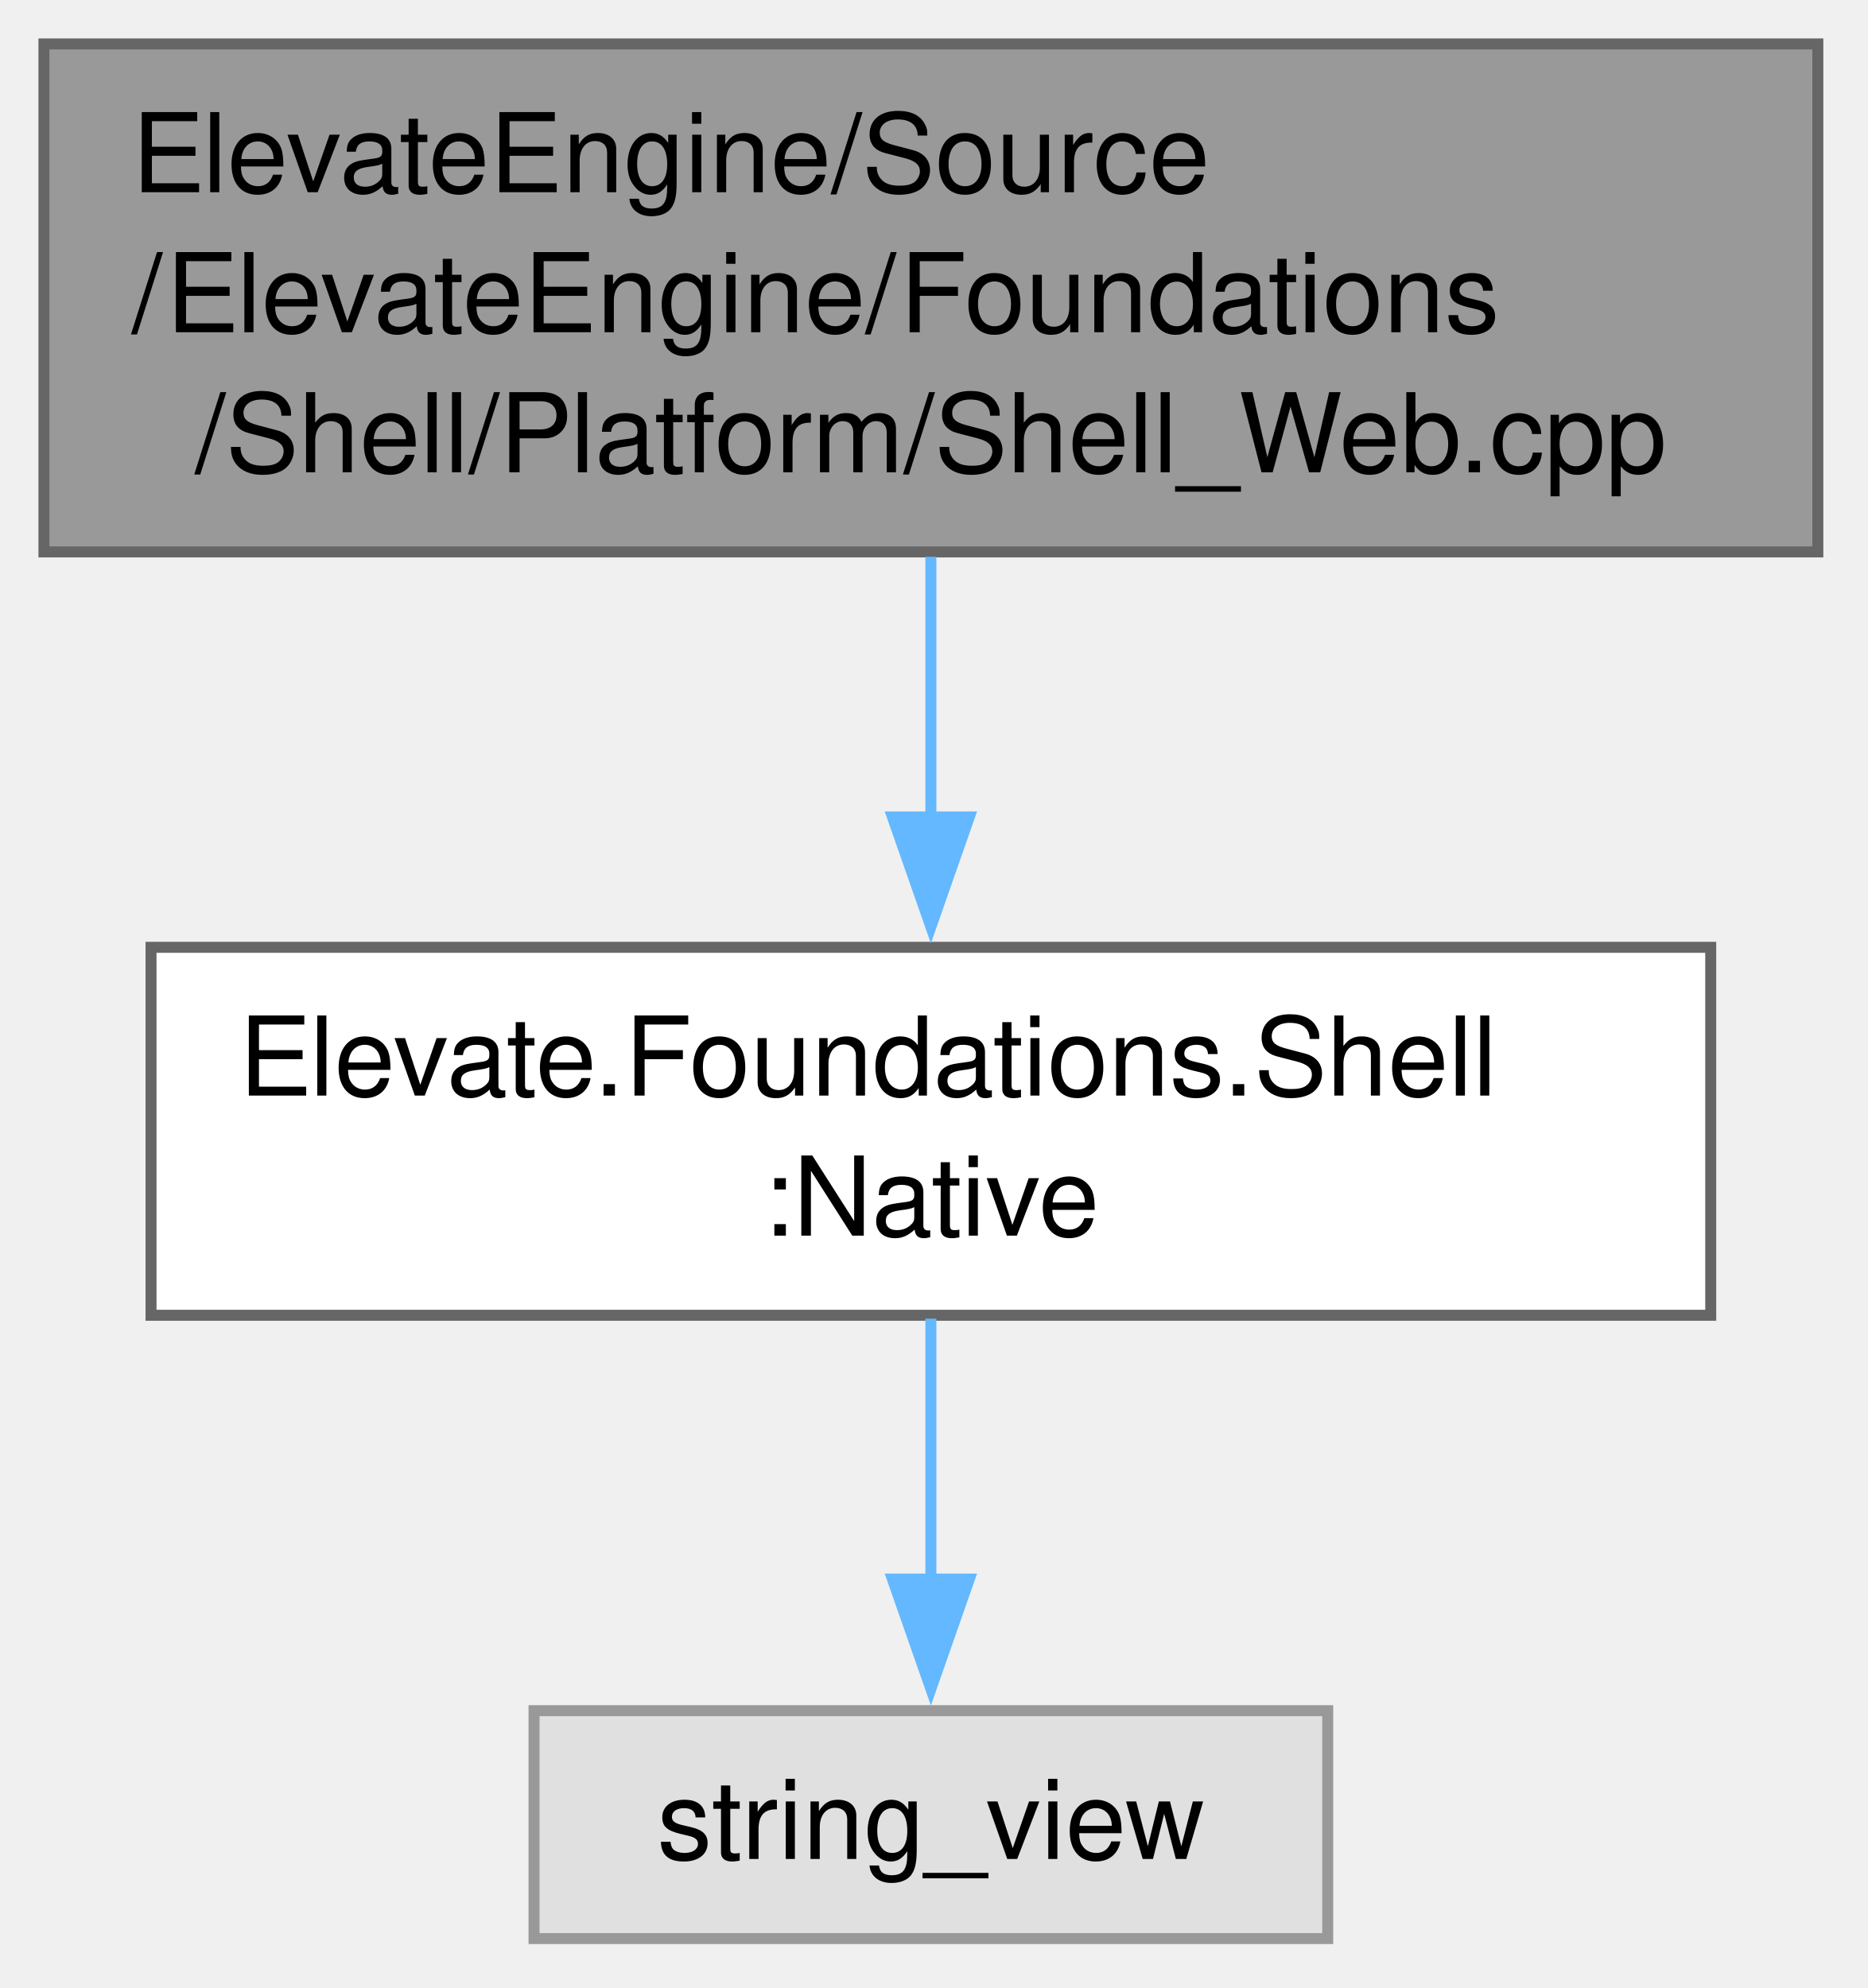
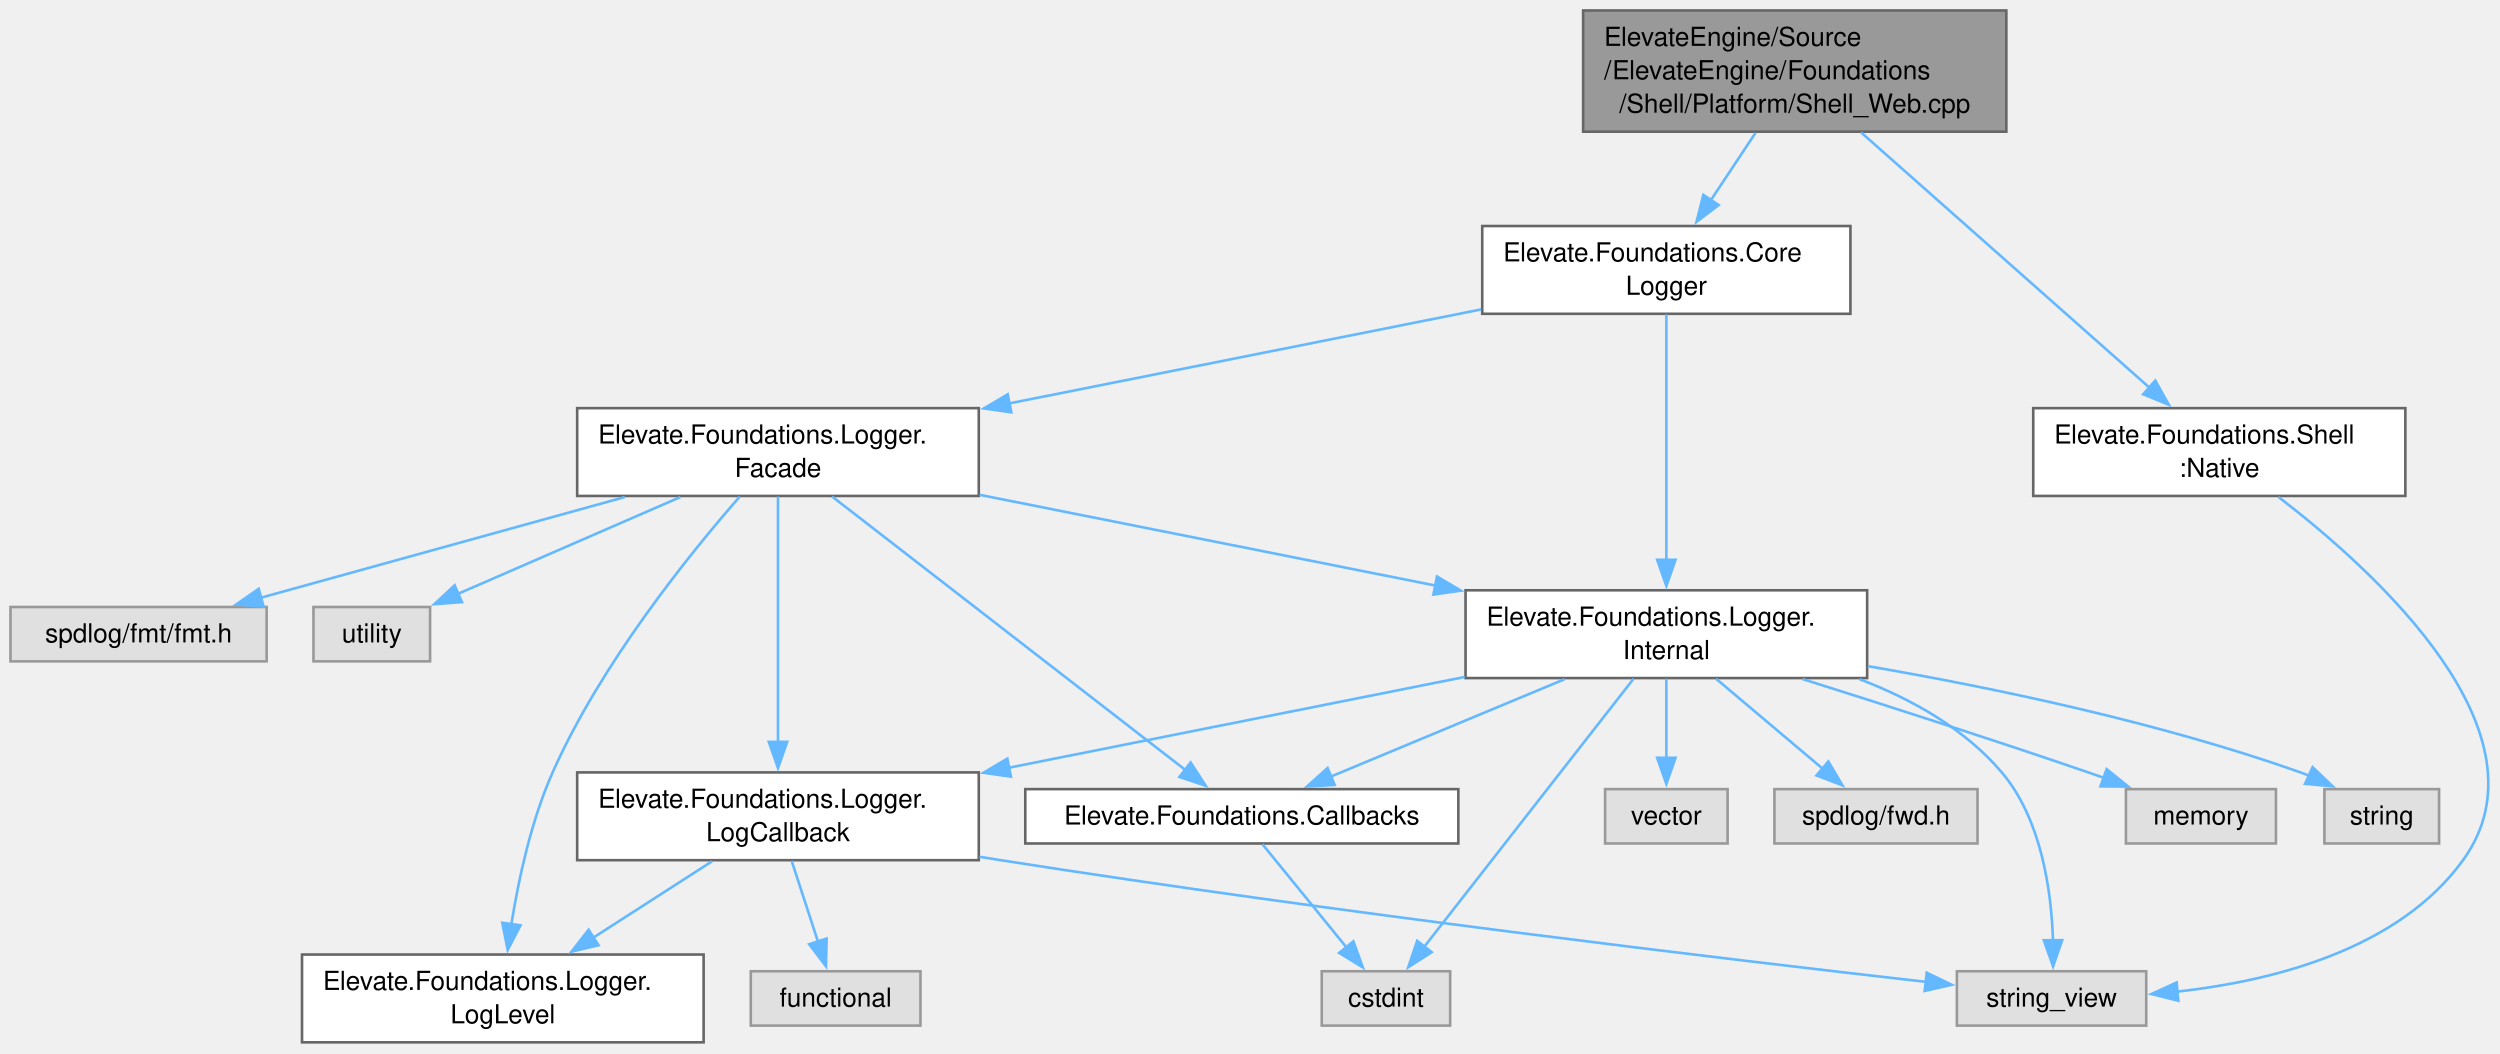
- <svg xmlns="http://www.w3.org/2000/svg" xmlns:xlink="http://www.w3.org/1999/xlink" width="170pt" height="181pt" viewBox="0.00 0.00 170.00 181.00">
-   <g id="graph0" class="graph" transform="scale(1 1) rotate(0) translate(4 176.5)">
+ <svg xmlns="http://www.w3.org/2000/svg" xmlns:xlink="http://www.w3.org/1999/xlink" width="954pt" height="402pt" viewBox="0.00 0.00 954.00 402.00">
+   <g id="graph0" class="graph" transform="scale(1 1) rotate(0) translate(4 397.75)">
    <g id="Node000001" class="node">
      <g id="a_Node000001">
        <a xlink:title=" ">
-           <polygon fill="#999999" stroke="#666666" points="161.5,-172.5 0,-172.5 0,-126.25 161.5,-126.25 161.5,-172.5" />
-           <text xml:space="preserve" text-anchor="start" x="8" y="-159" font-family="Helvetica,sans-Serif" font-size="10.00">ElevateEngine/Source</text>
-           <text xml:space="preserve" text-anchor="start" x="8" y="-146.25" font-family="Helvetica,sans-Serif" font-size="10.00">/ElevateEngine/Foundations</text>
-           <text xml:space="preserve" text-anchor="middle" x="80.75" y="-133.5" font-family="Helvetica,sans-Serif" font-size="10.00">/Shell/Platform/Shell_Web.cpp</text>
+           <polygon fill="#999999" stroke="#666666" points="761.62,-393.75 600.12,-393.75 600.12,-347.5 761.62,-347.5 761.62,-393.75" />
+           <text xml:space="preserve" text-anchor="start" x="608.12" y="-380.25" font-family="Helvetica,sans-Serif" font-size="10.00">ElevateEngine/Source</text>
+           <text xml:space="preserve" text-anchor="start" x="608.12" y="-367.5" font-family="Helvetica,sans-Serif" font-size="10.00">/ElevateEngine/Foundations</text>
+           <text xml:space="preserve" text-anchor="middle" x="680.88" y="-354.75" font-family="Helvetica,sans-Serif" font-size="10.00">/Shell/Platform/Shell_Web.cpp</text>
        </a>
      </g>
    </g>
    <g id="Node000002" class="node">
      <g id="a_Node000002">
-         <a xlink:href="Shell_8ixx.html" target="_top" xlink:title=" ">
-           <polygon fill="white" stroke="#666666" points="151.75,-90.25 9.75,-90.25 9.75,-56.75 151.75,-56.75 151.75,-90.25" />
-           <text xml:space="preserve" text-anchor="start" x="17.75" y="-76.75" font-family="Helvetica,sans-Serif" font-size="10.00">Elevate.Foundations.Shell</text>
-           <text xml:space="preserve" text-anchor="middle" x="80.75" y="-64" font-family="Helvetica,sans-Serif" font-size="10.00">:Native</text>
+         <a xlink:href="CoreLogger_8ixx.html" target="_top" xlink:title=" ">
+           <polygon fill="white" stroke="#666666" points="702.12,-311.5 561.62,-311.5 561.62,-278 702.12,-278 702.12,-311.5" />
+           <text xml:space="preserve" text-anchor="start" x="569.62" y="-298" font-family="Helvetica,sans-Serif" font-size="10.00">Elevate.Foundations.Core</text>
+           <text xml:space="preserve" text-anchor="middle" x="631.88" y="-285.25" font-family="Helvetica,sans-Serif" font-size="10.00">Logger</text>
        </a>
      </g>
    </g>
    <g id="edge1_Node000001_Node000002" class="edge">
      <g id="a_edge1_Node000001_Node000002">
        <a xlink:title=" ">
-           <path fill="none" stroke="#63b8ff" d="M80.75,-125.81C80.75,-118.26 80.75,-109.76 80.75,-101.88" />
-           <polygon fill="#63b8ff" stroke="#63b8ff" points="84.25,-102.12 80.75,-92.12 77.25,-102.12 84.25,-102.12" />
+           <path fill="none" stroke="#63b8ff" d="M665.91,-347.06C660.49,-338.89 654.33,-329.6 648.75,-321.2" />
+           <polygon fill="#63b8ff" stroke="#63b8ff" points="651.84,-319.51 643.39,-313.12 646,-323.38 651.84,-319.51" />
+         </a>
+       </g>
+     </g>
+     <g id="Node000017" class="node">
+       <g id="a_Node000017">
+         <a xlink:href="Shell_8ixx.html" target="_top" xlink:title=" ">
+           <polygon fill="white" stroke="#666666" points="913.88,-242 771.88,-242 771.88,-208.5 913.88,-208.5 913.88,-242" />
+           <text xml:space="preserve" text-anchor="start" x="779.88" y="-228.5" font-family="Helvetica,sans-Serif" font-size="10.00">Elevate.Foundations.Shell</text>
+           <text xml:space="preserve" text-anchor="middle" x="842.88" y="-215.75" font-family="Helvetica,sans-Serif" font-size="10.00">:Native</text>
+         </a>
+       </g>
+     </g>
+     <g id="edge22_Node000001_Node000017" class="edge">
+       <g id="a_edge22_Node000001_Node000017">
+         <a xlink:title=" ">
+           <path fill="none" stroke="#63b8ff" d="M706.19,-347.22C736.16,-320.7 785.83,-276.73 816.33,-249.74" />
+           <polygon fill="#63b8ff" stroke="#63b8ff" points="818.46,-252.53 823.63,-243.28 813.82,-247.29 818.46,-252.53" />
        </a>
      </g>
    </g>
    <g id="Node000003" class="node">
      <g id="a_Node000003">
-         <a xlink:title=" ">
-           <polygon fill="#e0e0e0" stroke="#999999" points="116.88,-20.75 44.62,-20.75 44.62,0 116.88,0 116.88,-20.75" />
-           <text xml:space="preserve" text-anchor="middle" x="80.75" y="-7.25" font-family="Helvetica,sans-Serif" font-size="10.00">string_view</text>
+         <a xlink:href="LogInternal_8ixx.html" target="_top" xlink:title=" ">
+           <polygon fill="white" stroke="#666666" points="708.5,-172.5 555.25,-172.5 555.25,-139 708.5,-139 708.5,-172.5" />
+           <text xml:space="preserve" text-anchor="start" x="563.25" y="-159" font-family="Helvetica,sans-Serif" font-size="10.00">Elevate.Foundations.Logger.</text>
+           <text xml:space="preserve" text-anchor="middle" x="631.88" y="-146.25" font-family="Helvetica,sans-Serif" font-size="10.00">Internal</text>
        </a>
      </g>
    </g>
    <g id="edge2_Node000002_Node000003" class="edge">
      <g id="a_edge2_Node000002_Node000003">
        <a xlink:title=" ">
-           <path fill="none" stroke="#63b8ff" d="M80.75,-56.44C80.75,-49.1 80.75,-40.32 80.75,-32.46" />
-           <polygon fill="#63b8ff" stroke="#63b8ff" points="84.25,-32.73 80.75,-22.73 77.25,-32.73 84.25,-32.73" />
+           <path fill="none" stroke="#63b8ff" d="M631.88,-277.77C631.88,-254.77 631.88,-212.04 631.88,-184" />
+           <polygon fill="#63b8ff" stroke="#63b8ff" points="635.38,-184.15 631.88,-174.15 628.38,-184.15 635.38,-184.15" />
+         </a>
+       </g>
+     </g>
+     <g id="Node000014" class="node">
+       <g id="a_Node000014">
+         <a xlink:href="LoggerFacade_8ixx.html" target="_top" xlink:title=" ">
+           <polygon fill="white" stroke="#666666" points="369.5,-242 216.25,-242 216.25,-208.5 369.5,-208.5 369.5,-242" />
+           <text xml:space="preserve" text-anchor="start" x="224.25" y="-228.5" font-family="Helvetica,sans-Serif" font-size="10.00">Elevate.Foundations.Logger.</text>
+           <text xml:space="preserve" text-anchor="middle" x="292.88" y="-215.75" font-family="Helvetica,sans-Serif" font-size="10.00">Facade</text>
+         </a>
+       </g>
+     </g>
+     <g id="edge15_Node000002_Node000014" class="edge">
+       <g id="a_edge15_Node000002_Node000014">
+         <a xlink:title=" ">
+           <path fill="none" stroke="#63b8ff" d="M561.22,-279.68C508.83,-269.25 437.07,-254.96 380.94,-243.78" />
+           <polygon fill="#63b8ff" stroke="#63b8ff" points="381.91,-240.41 371.42,-241.89 380.54,-247.27 381.91,-240.41" />
+         </a>
+       </g>
+     </g>
+     <g id="Node000004" class="node">
+       <g id="a_Node000004">
+         <a xlink:title=" ">
+           <polygon fill="#e0e0e0" stroke="#999999" points="549.38,-27.12 500.38,-27.12 500.38,-6.38 549.38,-6.38 549.38,-27.12" />
+           <text xml:space="preserve" text-anchor="middle" x="524.88" y="-13.62" font-family="Helvetica,sans-Serif" font-size="10.00">cstdint</text>
+         </a>
+       </g>
+     </g>
+     <g id="edge3_Node000003_Node000004" class="edge">
+       <g id="a_edge3_Node000003_Node000004">
+         <a xlink:title=" ">
+           <path fill="none" stroke="#63b8ff" d="M619.39,-138.77C599.46,-113.24 560.54,-63.41 539.39,-36.34" />
+           <polygon fill="#63b8ff" stroke="#63b8ff" points="542.32,-34.4 533.4,-28.67 536.8,-38.71 542.32,-34.4" />
+         </a>
+       </g>
+     </g>
+     <g id="Node000005" class="node">
+       <g id="a_Node000005">
+         <a xlink:title=" ">
+           <polygon fill="#e0e0e0" stroke="#999999" points="864.5,-96.62 807.25,-96.62 807.25,-75.88 864.5,-75.88 864.5,-96.62" />
+           <text xml:space="preserve" text-anchor="middle" x="835.88" y="-83.12" font-family="Helvetica,sans-Serif" font-size="10.00">memory</text>
+         </a>
+       </g>
+     </g>
+     <g id="edge4_Node000003_Node000005" class="edge">
+       <g id="a_edge4_Node000003_Node000005">
+         <a xlink:title=" ">
+           <path fill="none" stroke="#63b8ff" d="M683.89,-138.61C715.51,-128.66 756.64,-115.45 792.88,-103 794.82,-102.33 796.81,-101.64 798.82,-100.93" />
+           <polygon fill="#63b8ff" stroke="#63b8ff" points="799.9,-104.26 808.13,-97.59 797.54,-97.67 799.9,-104.26" />
+         </a>
+       </g>
+     </g>
+     <g id="Node000006" class="node">
+       <g id="a_Node000006">
+         <a xlink:title=" ">
+           <polygon fill="#e0e0e0" stroke="#999999" points="926.75,-96.62 883,-96.62 883,-75.88 926.75,-75.88 926.75,-96.62" />
+           <text xml:space="preserve" text-anchor="middle" x="904.88" y="-83.12" font-family="Helvetica,sans-Serif" font-size="10.00">string</text>
+         </a>
+       </g>
+     </g>
+     <g id="edge5_Node000003_Node000006" class="edge">
+       <g id="a_edge5_Node000003_Node000006">
+         <a xlink:title=" ">
+           <path fill="none" stroke="#63b8ff" d="M708.76,-143.55C757.03,-135.25 820.11,-122.04 873.88,-103 875.01,-102.6 876.16,-102.16 877.31,-101.7" />
+           <polygon fill="#63b8ff" stroke="#63b8ff" points="878.49,-105.01 886.14,-97.69 875.59,-98.64 878.49,-105.01" />
+         </a>
+       </g>
+     </g>
+     <g id="Node000007" class="node">
+       <g id="a_Node000007">
+         <a xlink:title=" ">
+           <polygon fill="#e0e0e0" stroke="#999999" points="815,-27.12 742.75,-27.12 742.75,-6.38 815,-6.38 815,-27.12" />
+           <text xml:space="preserve" text-anchor="middle" x="778.88" y="-13.62" font-family="Helvetica,sans-Serif" font-size="10.00">string_view</text>
+         </a>
+       </g>
+     </g>
+     <g id="edge6_Node000003_Node000007" class="edge">
+       <g id="a_edge6_Node000003_Node000007">
+         <a xlink:title=" ">
+           <path fill="none" stroke="#63b8ff" d="M705.61,-138.58C725.75,-130.87 745.85,-119.55 759.88,-103 775.01,-85.14 778.8,-57.82 779.42,-38.94" />
+           <polygon fill="#63b8ff" stroke="#63b8ff" points="782.92,-38.97 779.45,-28.96 775.92,-38.95 782.92,-38.97" />
+         </a>
+       </g>
+     </g>
+     <g id="Node000008" class="node">
+       <g id="a_Node000008">
+         <a xlink:title=" ">
+           <polygon fill="#e0e0e0" stroke="#999999" points="655.25,-96.62 608.5,-96.62 608.5,-75.88 655.25,-75.88 655.25,-96.62" />
+           <text xml:space="preserve" text-anchor="middle" x="631.88" y="-83.12" font-family="Helvetica,sans-Serif" font-size="10.00">vector</text>
+         </a>
+       </g>
+     </g>
+     <g id="edge7_Node000003_Node000008" class="edge">
+       <g id="a_edge7_Node000003_Node000008">
+         <a xlink:title=" ">
+           <path fill="none" stroke="#63b8ff" d="M631.88,-138.75C631.88,-129.65 631.88,-118.14 631.88,-108.32" />
+           <polygon fill="#63b8ff" stroke="#63b8ff" points="635.38,-108.59 631.88,-98.59 628.38,-108.59 635.38,-108.59" />
+         </a>
+       </g>
+     </g>
+     <g id="Node000009" class="node">
+       <g id="a_Node000009">
+         <a xlink:title=" ">
+           <polygon fill="#e0e0e0" stroke="#999999" points="750.62,-96.62 673.12,-96.62 673.12,-75.88 750.62,-75.88 750.62,-96.62" />
+           <text xml:space="preserve" text-anchor="middle" x="711.88" y="-83.12" font-family="Helvetica,sans-Serif" font-size="10.00">spdlog/fwd.h</text>
+         </a>
+       </g>
+     </g>
+     <g id="edge8_Node000003_Node000009" class="edge">
+       <g id="a_edge8_Node000003_Node000009">
+         <a xlink:title=" ">
+           <path fill="none" stroke="#63b8ff" d="M650.83,-138.75C663.06,-128.44 678.95,-115.03 691.45,-104.48" />
+           <polygon fill="#63b8ff" stroke="#63b8ff" points="693.69,-107.17 699.08,-98.05 689.18,-101.82 693.69,-107.17" />
+         </a>
+       </g>
+     </g>
+     <g id="Node000010" class="node">
+       <g id="a_Node000010">
+         <a xlink:href="LogCallback_8ixx.html" target="_top" xlink:title=" ">
+           <polygon fill="white" stroke="#666666" points="369.5,-103 216.25,-103 216.25,-69.5 369.5,-69.5 369.5,-103" />
+           <text xml:space="preserve" text-anchor="start" x="224.25" y="-89.5" font-family="Helvetica,sans-Serif" font-size="10.00">Elevate.Foundations.Logger.</text>
+           <text xml:space="preserve" text-anchor="middle" x="292.88" y="-76.75" font-family="Helvetica,sans-Serif" font-size="10.00">LogCallback</text>
+         </a>
+       </g>
+     </g>
+     <g id="edge9_Node000003_Node000010" class="edge">
+       <g id="a_edge9_Node000003_Node000010">
+         <a xlink:title=" ">
+           <path fill="none" stroke="#63b8ff" d="M554.95,-139.43C503.25,-129.14 434.96,-115.54 381.06,-104.81" />
+           <polygon fill="#63b8ff" stroke="#63b8ff" points="381.76,-101.38 371.27,-102.86 380.4,-108.25 381.76,-101.38" />
+         </a>
+       </g>
+     </g>
+     <g id="Node000013" class="node">
+       <g id="a_Node000013">
+         <a xlink:href="Callbacks_8ixx.html" target="_top" xlink:title=" ">
+           <polygon fill="white" stroke="#666666" points="552.5,-96.62 387.25,-96.62 387.25,-75.88 552.5,-75.88 552.5,-96.62" />
+           <text xml:space="preserve" text-anchor="middle" x="469.88" y="-83.12" font-family="Helvetica,sans-Serif" font-size="10.00">Elevate.Foundations.Callbacks</text>
+         </a>
+       </g>
+     </g>
+     <g id="edge13_Node000003_Node000013" class="edge">
+       <g id="a_edge13_Node000003_Node000013">
+         <a xlink:title=" ">
+           <path fill="none" stroke="#63b8ff" d="M593.07,-138.58C565.88,-127.25 529.88,-112.25 503.83,-101.4" />
+           <polygon fill="#63b8ff" stroke="#63b8ff" points="505.3,-98.22 494.72,-97.6 502.61,-104.68 505.3,-98.22" />
+         </a>
+       </g>
+     </g>
+     <g id="edge11_Node000010_Node000007" class="edge">
+       <g id="a_edge11_Node000010_Node000007">
+         <a xlink:title=" ">
+           <path fill="none" stroke="#63b8ff" d="M369.75,-70.81C372.49,-70.36 375.21,-69.92 377.88,-69.5 504.92,-49.55 655.49,-31.65 730.85,-23.08" />
+           <polygon fill="#63b8ff" stroke="#63b8ff" points="731.24,-26.56 740.78,-21.96 730.45,-19.61 731.24,-26.56" />
+         </a>
+       </g>
+     </g>
+     <g id="Node000011" class="node">
+       <g id="a_Node000011">
+         <a xlink:title=" ">
+           <polygon fill="#e0e0e0" stroke="#999999" points="347.25,-27.12 282.5,-27.12 282.5,-6.38 347.25,-6.38 347.25,-27.12" />
+           <text xml:space="preserve" text-anchor="middle" x="314.88" y="-13.62" font-family="Helvetica,sans-Serif" font-size="10.00">functional</text>
+         </a>
+       </g>
+     </g>
+     <g id="edge10_Node000010_Node000011" class="edge">
+       <g id="a_edge10_Node000010_Node000011">
+         <a xlink:title=" ">
+           <path fill="none" stroke="#63b8ff" d="M298.09,-69.25C301.09,-60.05 304.89,-48.39 308.12,-38.49" />
+           <polygon fill="#63b8ff" stroke="#63b8ff" points="311.43,-39.6 311.2,-29.01 304.78,-37.43 311.43,-39.6" />
+         </a>
+       </g>
+     </g>
+     <g id="Node000012" class="node">
+       <g id="a_Node000012">
+         <a xlink:href="LogLevel_8ixx.html" target="_top" xlink:title=" ">
+           <polygon fill="white" stroke="#666666" points="264.5,-33.5 111.25,-33.5 111.25,0 264.5,0 264.5,-33.5" />
+           <text xml:space="preserve" text-anchor="start" x="119.25" y="-20" font-family="Helvetica,sans-Serif" font-size="10.00">Elevate.Foundations.Logger.</text>
+           <text xml:space="preserve" text-anchor="middle" x="187.88" y="-7.25" font-family="Helvetica,sans-Serif" font-size="10.00">LogLevel</text>
+         </a>
+       </g>
+     </g>
+     <g id="edge12_Node000010_Node000012" class="edge">
+       <g id="a_edge12_Node000010_Node000012">
+         <a xlink:title=" ">
+           <path fill="none" stroke="#63b8ff" d="M267.72,-69.08C254.09,-60.32 237.04,-49.35 222.2,-39.81" />
+           <polygon fill="#63b8ff" stroke="#63b8ff" points="224.4,-37.07 214.09,-34.6 220.61,-42.96 224.4,-37.07" />
+         </a>
+       </g>
+     </g>
+     <g id="edge14_Node000013_Node000004" class="edge">
+       <g id="a_edge14_Node000013_Node000004">
+         <a xlink:title=" ">
+           <path fill="none" stroke="#63b8ff" d="M477.76,-75.58C486.09,-65.35 499.43,-48.98 509.8,-36.25" />
+           <polygon fill="#63b8ff" stroke="#63b8ff" points="512.45,-38.54 516.05,-28.58 507.02,-34.12 512.45,-38.54" />
+         </a>
+       </g>
+     </g>
+     <g id="edge18_Node000014_Node000003" class="edge">
+       <g id="a_edge18_Node000014_Node000003">
+         <a xlink:title=" ">
+           <path fill="none" stroke="#63b8ff" d="M369.8,-208.93C421.5,-198.64 489.79,-185.04 543.69,-174.31" />
+           <polygon fill="#63b8ff" stroke="#63b8ff" points="544.35,-177.75 553.48,-172.36 542.99,-170.88 544.35,-177.75" />
+         </a>
+       </g>
+     </g>
+     <g id="edge19_Node000014_Node000010" class="edge">
+       <g id="a_edge19_Node000014_Node000010">
+         <a xlink:title=" ">
+           <path fill="none" stroke="#63b8ff" d="M292.88,-208.27C292.88,-185.27 292.88,-142.54 292.88,-114.5" />
+           <polygon fill="#63b8ff" stroke="#63b8ff" points="296.38,-114.65 292.88,-104.65 289.38,-114.65 296.38,-114.65" />
+         </a>
+       </g>
+     </g>
+     <g id="edge20_Node000014_Node000012" class="edge">
+       <g id="a_edge20_Node000014_Node000012">
+         <a xlink:title=" ">
+           <path fill="none" stroke="#63b8ff" d="M278.33,-208.29C259.05,-186.25 225.32,-144.51 206.88,-103 198.66,-84.51 193.85,-62.14 191.12,-44.95" />
+           <polygon fill="#63b8ff" stroke="#63b8ff" points="194.61,-44.64 189.73,-35.24 187.68,-45.63 194.61,-44.64" />
+         </a>
+       </g>
+     </g>
+     <g id="edge21_Node000014_Node000013" class="edge">
+       <g id="a_edge21_Node000014_Node000013">
+         <a xlink:title=" ">
+           <path fill="none" stroke="#63b8ff" d="M313.53,-208.27C347.37,-182.07 414.29,-130.27 448.56,-103.75" />
+           <polygon fill="#63b8ff" stroke="#63b8ff" points="450.34,-106.79 456.11,-97.9 446.06,-101.26 450.34,-106.79" />
+         </a>
+       </g>
+     </g>
+     <g id="Node000015" class="node">
+       <g id="a_Node000015">
+         <a xlink:title=" ">
+           <polygon fill="#e0e0e0" stroke="#999999" points="97.75,-166.12 0,-166.12 0,-145.38 97.75,-145.38 97.75,-166.12" />
+           <text xml:space="preserve" text-anchor="middle" x="48.88" y="-152.62" font-family="Helvetica,sans-Serif" font-size="10.00">spdlog/fmt/fmt.h</text>
+         </a>
+       </g>
+     </g>
+     <g id="edge16_Node000014_Node000015" class="edge">
+       <g id="a_edge16_Node000014_Node000015">
+         <a xlink:title=" ">
+           <path fill="none" stroke="#63b8ff" d="M234.43,-208.08C191.87,-196.31 134.98,-180.57 95.46,-169.64" />
+           <polygon fill="#63b8ff" stroke="#63b8ff" points="96.58,-166.32 86.01,-167.02 94.72,-173.06 96.58,-166.32" />
+         </a>
+       </g>
+     </g>
+     <g id="Node000016" class="node">
+       <g id="a_Node000016">
+         <a xlink:title=" ">
+           <polygon fill="#e0e0e0" stroke="#999999" points="160.12,-166.12 115.62,-166.12 115.62,-145.38 160.12,-145.38 160.12,-166.12" />
+           <text xml:space="preserve" text-anchor="middle" x="137.88" y="-152.62" font-family="Helvetica,sans-Serif" font-size="10.00">utility</text>
+         </a>
+       </g>
+     </g>
+     <g id="edge17_Node000014_Node000016" class="edge">
+       <g id="a_edge17_Node000014_Node000016">
+         <a xlink:title=" ">
+           <path fill="none" stroke="#63b8ff" d="M255.61,-208.07C232.15,-197.88 201.24,-184.43 173.88,-172.5 172.78,-172.02 171.67,-171.54 170.54,-171.05" />
+           <polygon fill="#63b8ff" stroke="#63b8ff" points="172.29,-167.99 161.73,-167.19 169.49,-174.41 172.29,-167.99" />
+         </a>
+       </g>
+     </g>
+     <g id="edge23_Node000017_Node000007" class="edge">
+       <g id="a_edge23_Node000017_Node000007">
+         <a xlink:title=" ">
+           <path fill="none" stroke="#63b8ff" d="M865.49,-208.09C903,-179.3 970.69,-117.63 935.88,-69.5 911.21,-35.4 863.29,-23.39 826.85,-19.35" />
+           <polygon fill="#63b8ff" stroke="#63b8ff" points="827.25,-15.87 816.98,-18.43 826.61,-22.84 827.25,-15.87" />
        </a>
      </g>
    </g>
  </g>
</svg>
